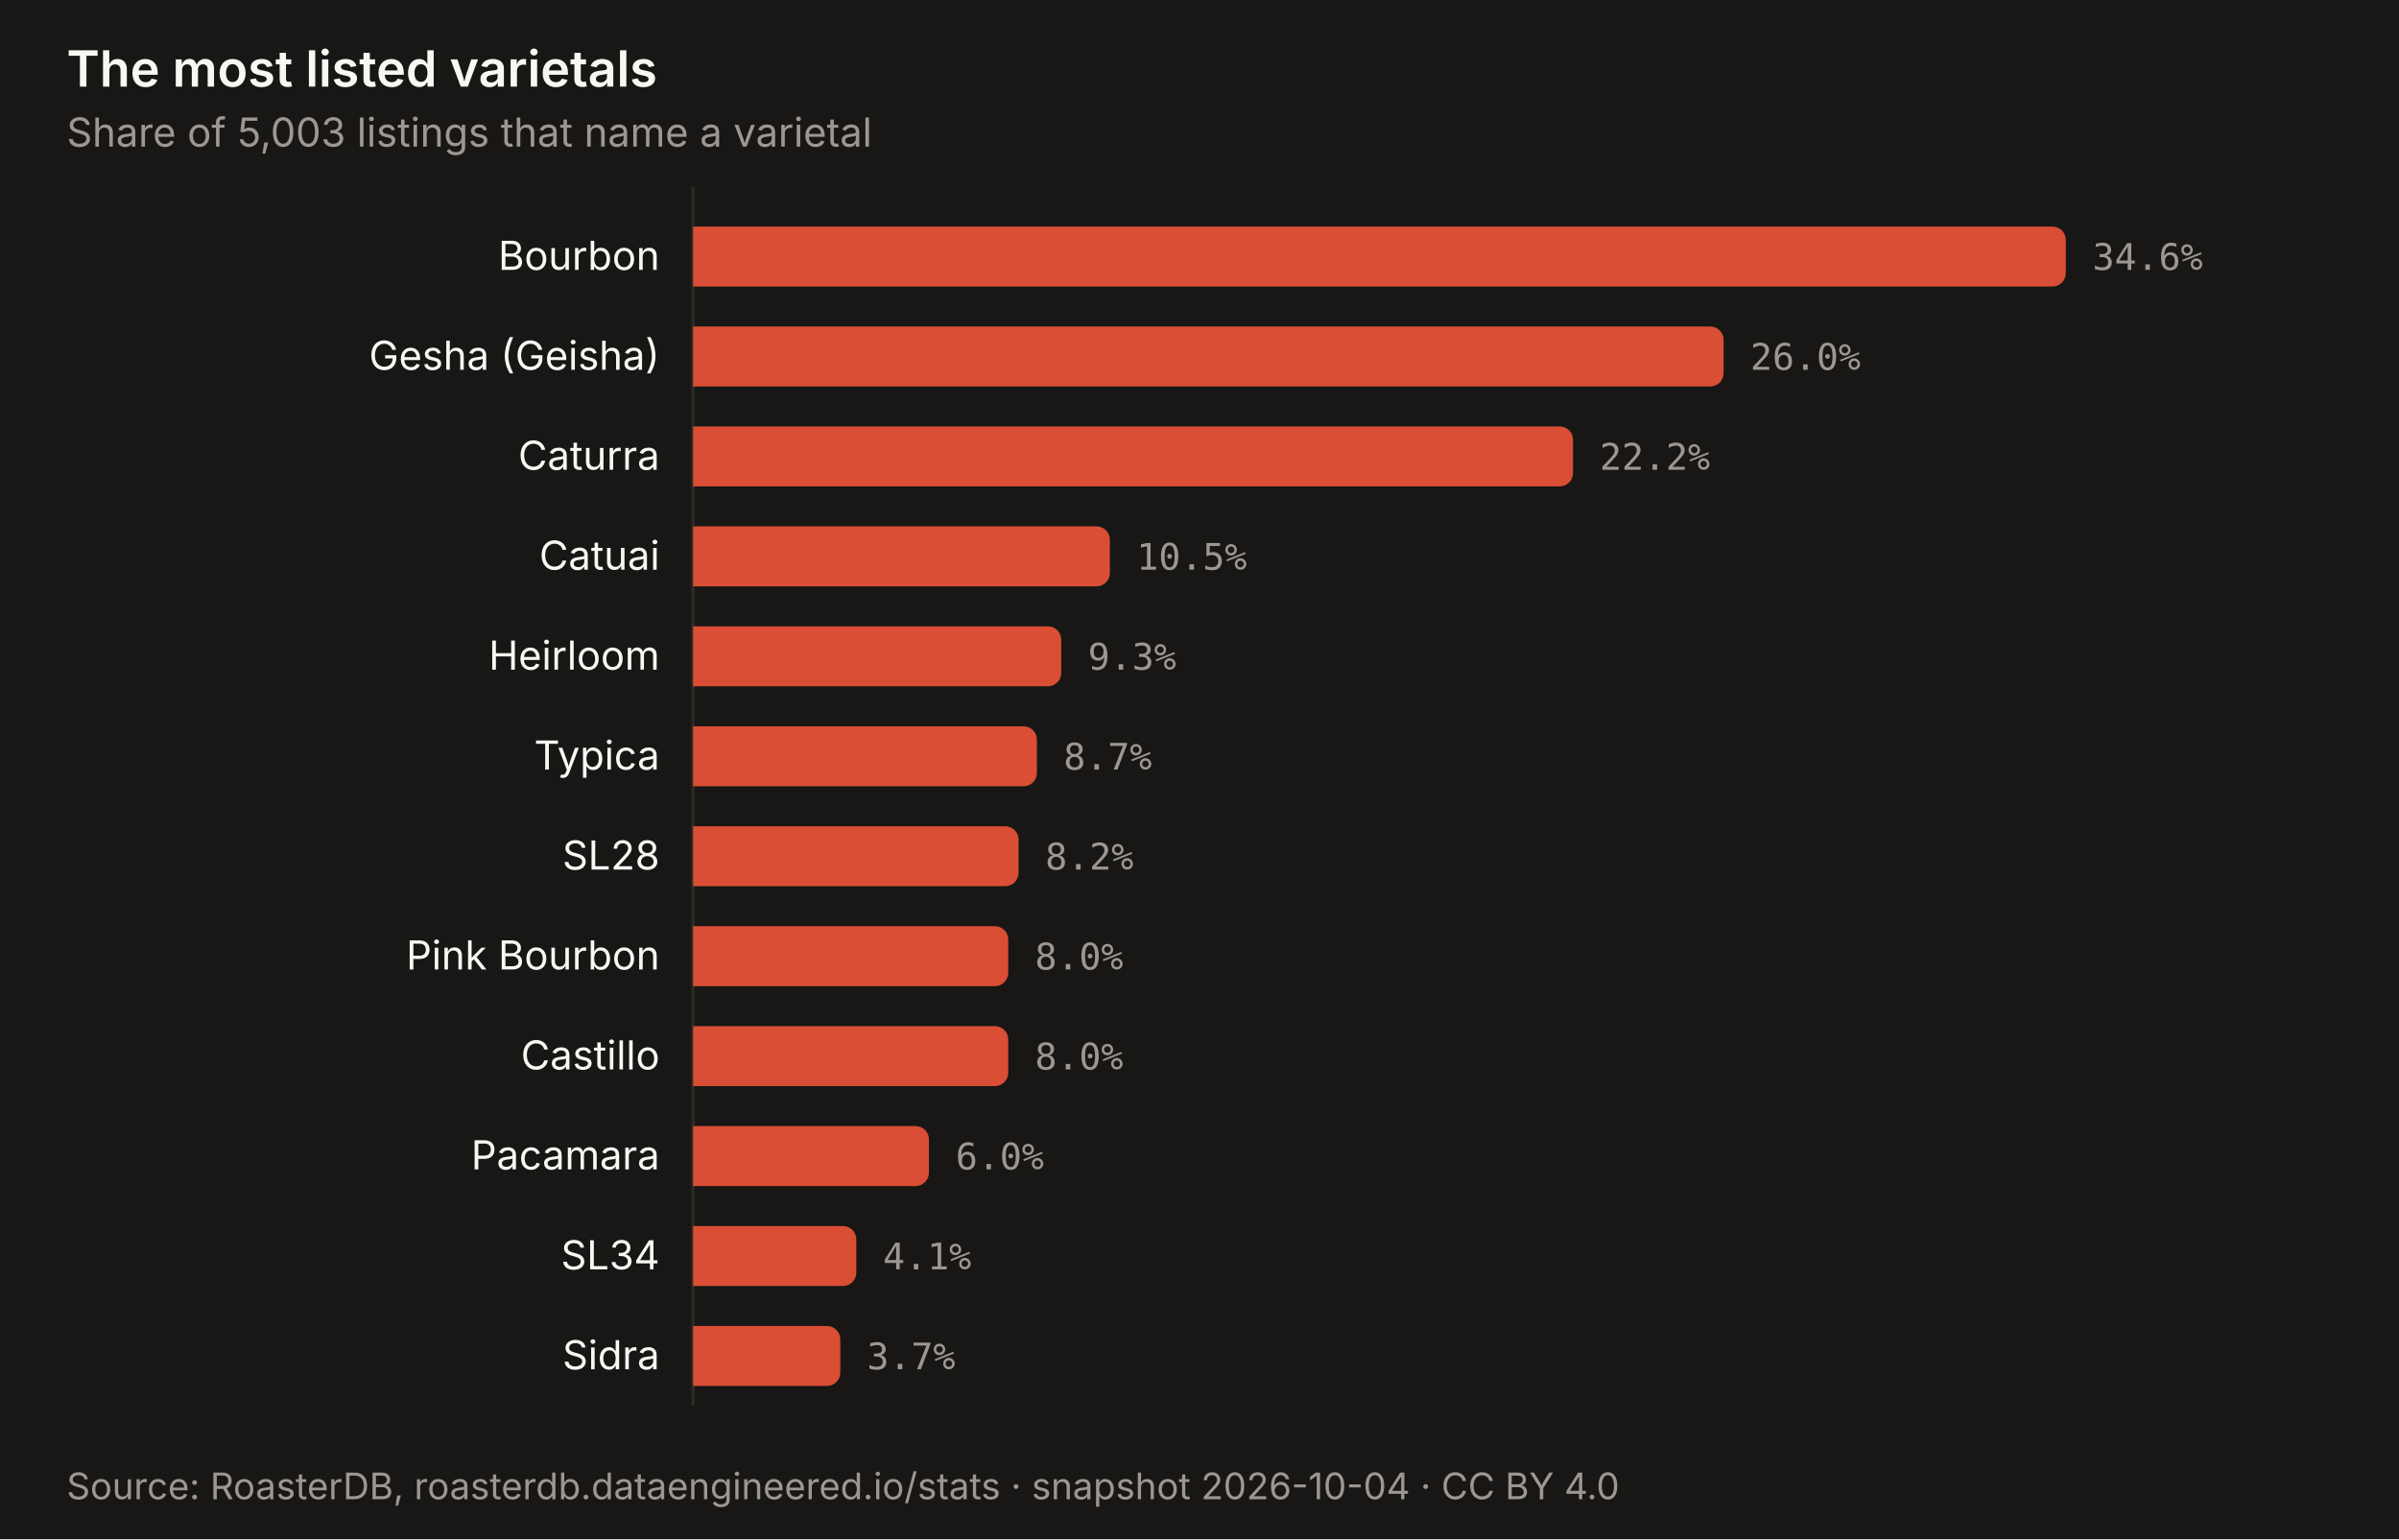
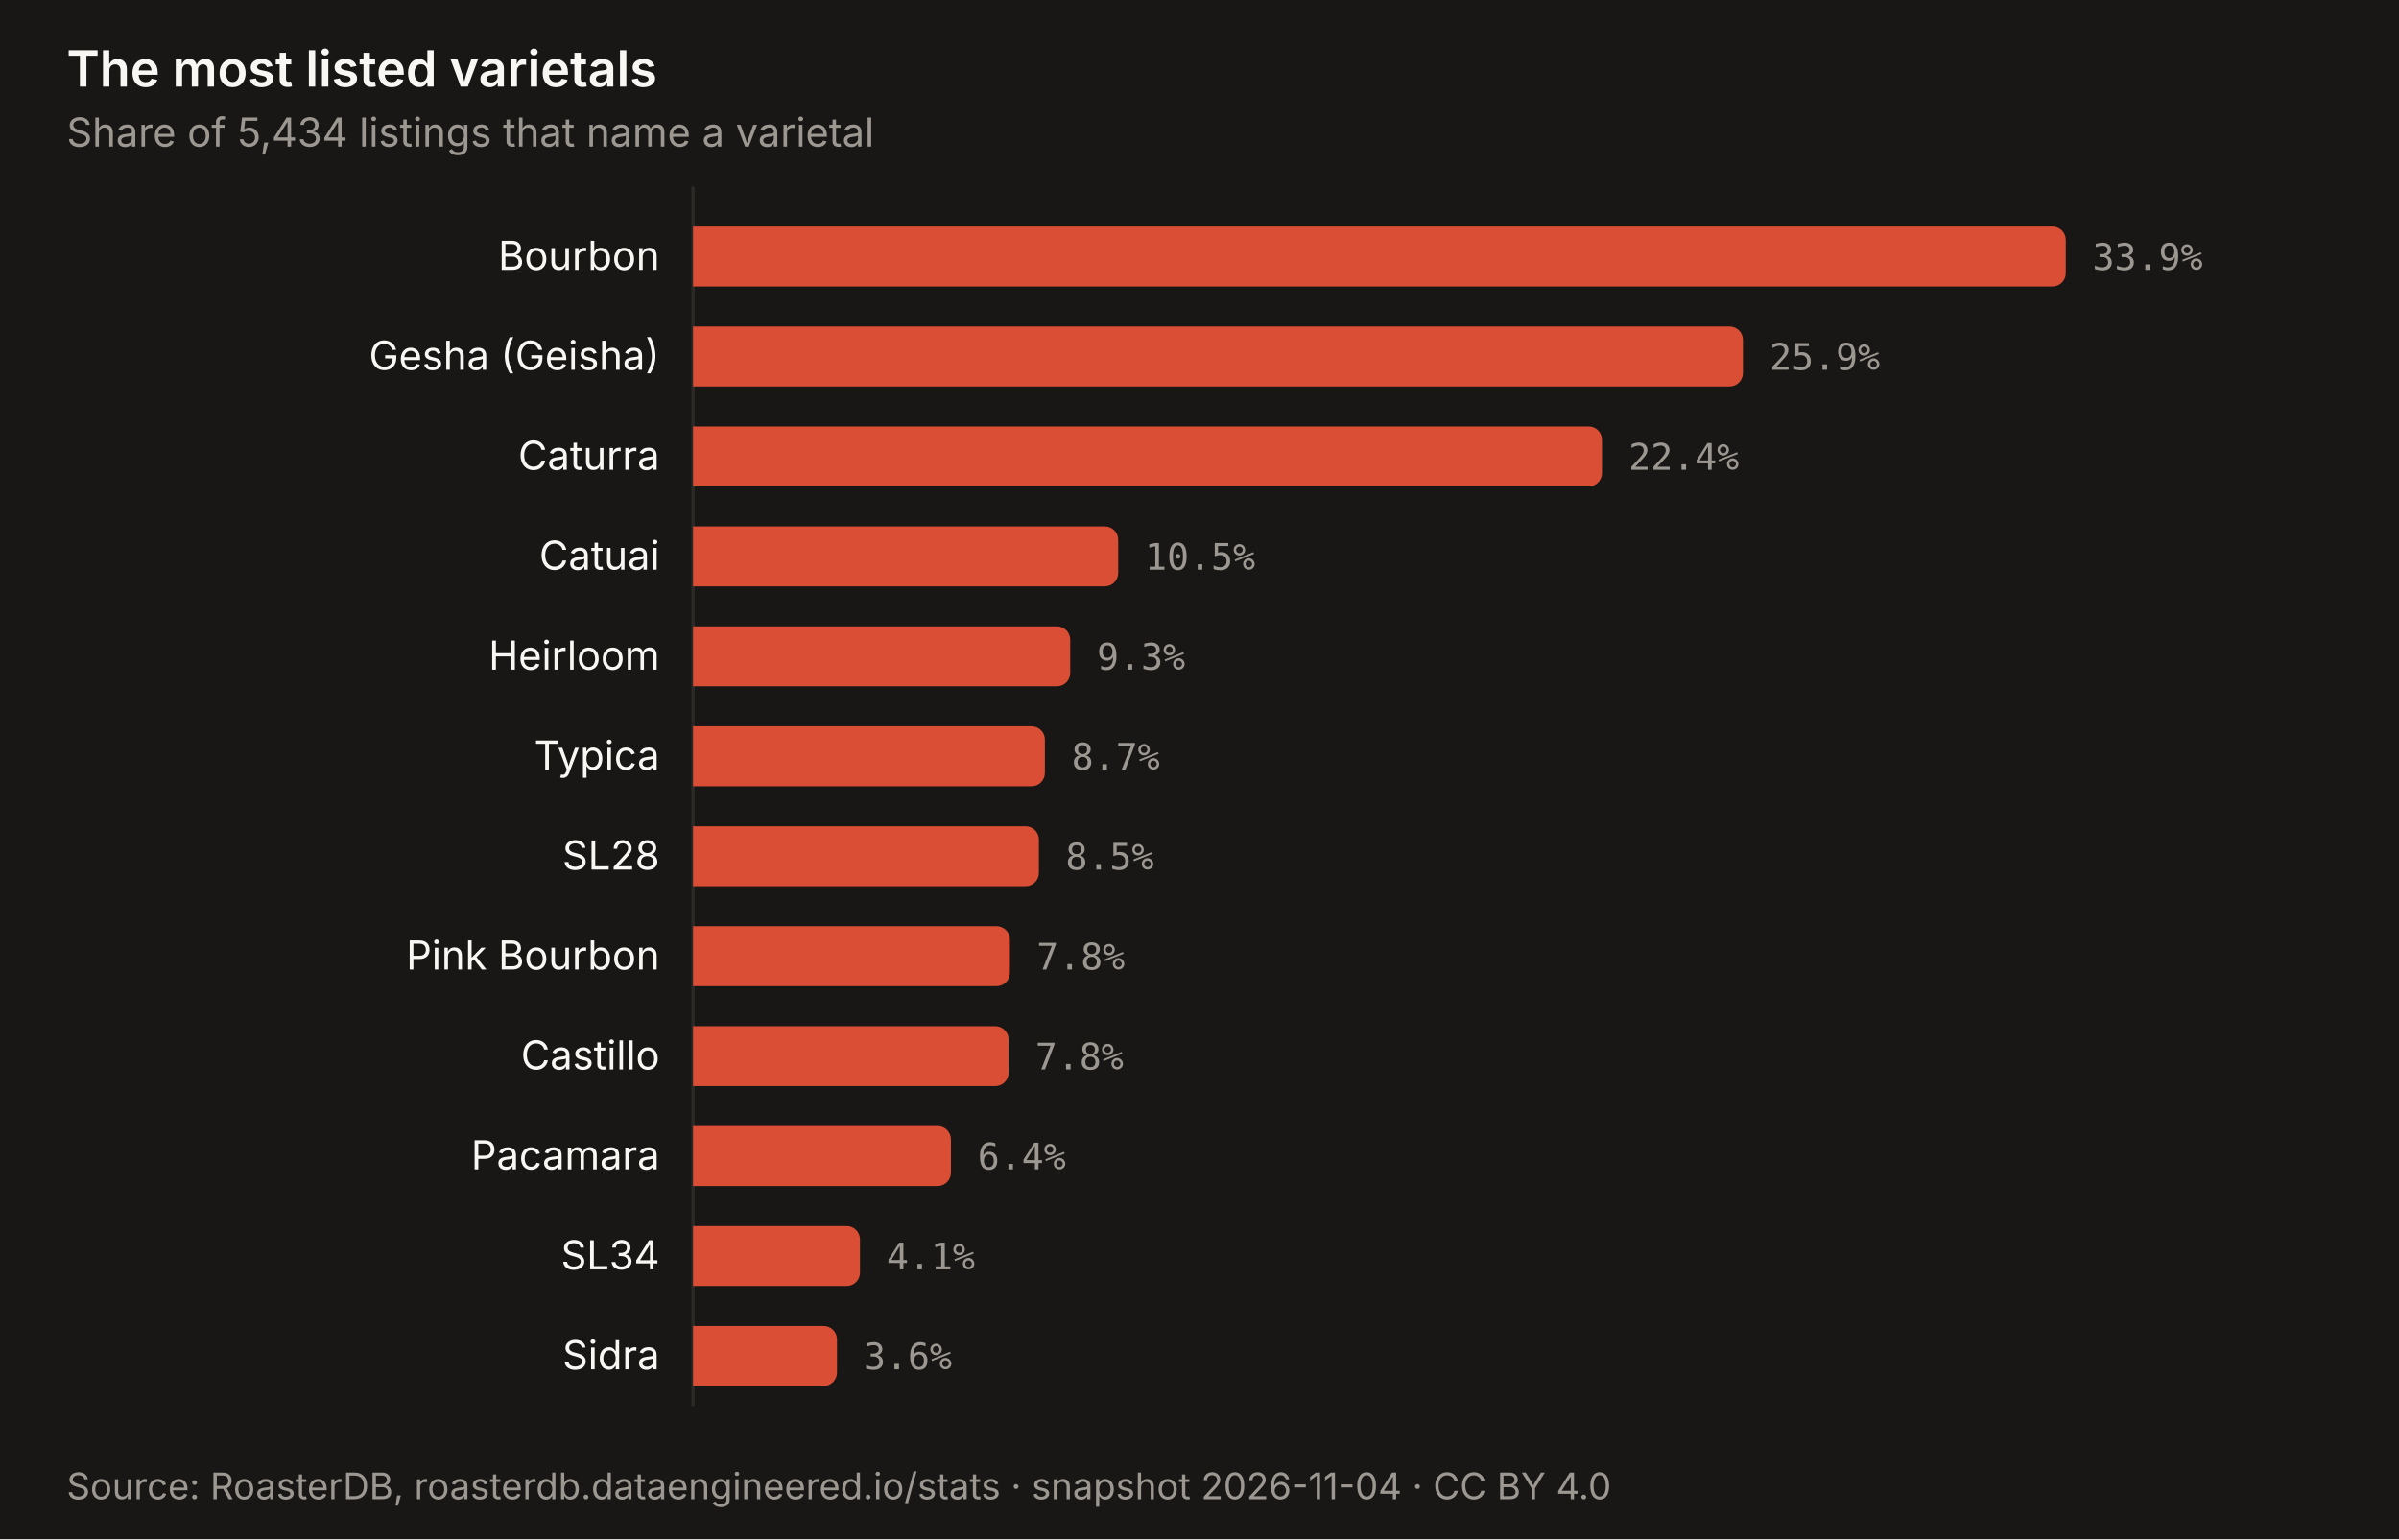
<svg xmlns="http://www.w3.org/2000/svg" viewBox="0 0 720 462" width="720" height="462" role="img" aria-labelledby="t-varietals d-varietals" font-family="'Outfit', 'Inter', system-ui, -apple-system, 'Segoe UI', sans-serif" font-size="12">
  <rect width="720" height="462" fill="#181715" />
  <text x="20" y="26" font-size="15" font-weight="600" fill="#f8f7f4">The most listed varietals</text>
-   <text x="20" y="44" font-size="12" fill="#9c9891">Share of 5,003 listings that name a varietal</text>
+   <text x="20" y="44" font-size="12" fill="#9c9891">Share of 5,434 listings that name a varietal</text>
  <line x1="208" y1="56" x2="208" y2="422" stroke="#2c2a27" stroke-width="1" />
  <g>
    <rect x="0" y="62" width="720" height="30" fill="transparent" />
    <path d="M208 68.0 h408.0 a4 4 0 0 1 4 4 v10 a4 4 0 0 1 -4 4 h-408.0 z" fill="#d94e34" />
    <text x="198" y="81.0" text-anchor="end" fill="#f8f7f4">Bourbon</text>
-     <text x="628.0" y="81.0" fill="#9c9891" font-family="'JetBrains Mono', ui-monospace, Menlo, Consolas, monospace" font-size="11">34.6%</text>
+     <text x="628.0" y="81.0" fill="#9c9891" font-family="'JetBrains Mono', ui-monospace, Menlo, Consolas, monospace" font-size="11">33.9%</text>
  </g>
  <g>
    <rect x="0" y="92" width="720" height="30" fill="transparent" />
-     <path d="M208 98.0 h305.3 a4 4 0 0 1 4 4 v10 a4 4 0 0 1 -4 4 h-305.3 z" fill="#d94e34" />
+     <path d="M208 98.0 h311.1 a4 4 0 0 1 4 4 v10 a4 4 0 0 1 -4 4 h-311.1 z" fill="#d94e34" />
    <text x="198" y="111.0" text-anchor="end" fill="#f8f7f4">Gesha (Geisha)</text>
-     <text x="525.3" y="111.0" fill="#9c9891" font-family="'JetBrains Mono', ui-monospace, Menlo, Consolas, monospace" font-size="11">26.0%</text>
+     <text x="531.1" y="111.0" fill="#9c9891" font-family="'JetBrains Mono', ui-monospace, Menlo, Consolas, monospace" font-size="11">25.9%</text>
  </g>
  <g>
    <rect x="0" y="122" width="720" height="30" fill="transparent" />
-     <path d="M208 128.0 h260.1 a4 4 0 0 1 4 4 v10 a4 4 0 0 1 -4 4 h-260.1 z" fill="#d94e34" />
+     <path d="M208 128.0 h268.8 a4 4 0 0 1 4 4 v10 a4 4 0 0 1 -4 4 h-268.8 z" fill="#d94e34" />
    <text x="198" y="141.0" text-anchor="end" fill="#f8f7f4">Caturra</text>
-     <text x="480.1" y="141.0" fill="#9c9891" font-family="'JetBrains Mono', ui-monospace, Menlo, Consolas, monospace" font-size="11">22.2%</text>
+     <text x="488.8" y="141.0" fill="#9c9891" font-family="'JetBrains Mono', ui-monospace, Menlo, Consolas, monospace" font-size="11">22.4%</text>
  </g>
  <g>
    <rect x="0" y="152" width="720" height="30" fill="transparent" />
-     <path d="M208 158.0 h121.1 a4 4 0 0 1 4 4 v10 a4 4 0 0 1 -4 4 h-121.1 z" fill="#d94e34" />
+     <path d="M208 158.0 h123.6 a4 4 0 0 1 4 4 v10 a4 4 0 0 1 -4 4 h-123.6 z" fill="#d94e34" />
    <text x="198" y="171.0" text-anchor="end" fill="#f8f7f4">Catuai</text>
-     <text x="341.1" y="171.0" fill="#9c9891" font-family="'JetBrains Mono', ui-monospace, Menlo, Consolas, monospace" font-size="11">10.5%</text>
+     <text x="343.6" y="171.0" fill="#9c9891" font-family="'JetBrains Mono', ui-monospace, Menlo, Consolas, monospace" font-size="11">10.5%</text>
  </g>
  <g>
    <rect x="0" y="182" width="720" height="30" fill="transparent" />
-     <path d="M208 188.0 h106.5 a4 4 0 0 1 4 4 v10 a4 4 0 0 1 -4 4 h-106.5 z" fill="#d94e34" />
+     <path d="M208 188.0 h109.2 a4 4 0 0 1 4 4 v10 a4 4 0 0 1 -4 4 h-109.2 z" fill="#d94e34" />
    <text x="198" y="201.0" text-anchor="end" fill="#f8f7f4">Heirloom</text>
-     <text x="326.5" y="201.0" fill="#9c9891" font-family="'JetBrains Mono', ui-monospace, Menlo, Consolas, monospace" font-size="11">9.3%</text>
+     <text x="329.2" y="201.0" fill="#9c9891" font-family="'JetBrains Mono', ui-monospace, Menlo, Consolas, monospace" font-size="11">9.3%</text>
  </g>
  <g>
    <rect x="0" y="212" width="720" height="30" fill="transparent" />
-     <path d="M208 218.0 h99.2 a4 4 0 0 1 4 4 v10 a4 4 0 0 1 -4 4 h-99.2 z" fill="#d94e34" />
+     <path d="M208 218.0 h101.6 a4 4 0 0 1 4 4 v10 a4 4 0 0 1 -4 4 h-101.6 z" fill="#d94e34" />
    <text x="198" y="231.0" text-anchor="end" fill="#f8f7f4">Typica</text>
-     <text x="319.2" y="231.0" fill="#9c9891" font-family="'JetBrains Mono', ui-monospace, Menlo, Consolas, monospace" font-size="11">8.7%</text>
+     <text x="321.6" y="231.0" fill="#9c9891" font-family="'JetBrains Mono', ui-monospace, Menlo, Consolas, monospace" font-size="11">8.7%</text>
  </g>
  <g>
    <rect x="0" y="242" width="720" height="30" fill="transparent" />
-     <path d="M208 248.0 h93.7 a4 4 0 0 1 4 4 v10 a4 4 0 0 1 -4 4 h-93.7 z" fill="#d94e34" />
+     <path d="M208 248.0 h99.8 a4 4 0 0 1 4 4 v10 a4 4 0 0 1 -4 4 h-99.8 z" fill="#d94e34" />
    <text x="198" y="261.0" text-anchor="end" fill="#f8f7f4">SL28</text>
-     <text x="313.7" y="261.0" fill="#9c9891" font-family="'JetBrains Mono', ui-monospace, Menlo, Consolas, monospace" font-size="11">8.2%</text>
+     <text x="319.8" y="261.0" fill="#9c9891" font-family="'JetBrains Mono', ui-monospace, Menlo, Consolas, monospace" font-size="11">8.5%</text>
  </g>
  <g>
    <rect x="0" y="272" width="720" height="30" fill="transparent" />
-     <path d="M208 278.0 h90.6 a4 4 0 0 1 4 4 v10 a4 4 0 0 1 -4 4 h-90.6 z" fill="#d94e34" />
+     <path d="M208 278.0 h91.1 a4 4 0 0 1 4 4 v10 a4 4 0 0 1 -4 4 h-91.1 z" fill="#d94e34" />
    <text x="198" y="291.0" text-anchor="end" fill="#f8f7f4">Pink Bourbon</text>
-     <text x="310.6" y="291.0" fill="#9c9891" font-family="'JetBrains Mono', ui-monospace, Menlo, Consolas, monospace" font-size="11">8.0%</text>
+     <text x="311.1" y="291.0" fill="#9c9891" font-family="'JetBrains Mono', ui-monospace, Menlo, Consolas, monospace" font-size="11">7.8%</text>
  </g>
  <g>
    <rect x="0" y="302" width="720" height="30" fill="transparent" />
-     <path d="M208 308.0 h90.6 a4 4 0 0 1 4 4 v10 a4 4 0 0 1 -4 4 h-90.6 z" fill="#d94e34" />
+     <path d="M208 308.0 h90.7 a4 4 0 0 1 4 4 v10 a4 4 0 0 1 -4 4 h-90.7 z" fill="#d94e34" />
    <text x="198" y="321.0" text-anchor="end" fill="#f8f7f4">Castillo</text>
-     <text x="310.6" y="321.0" fill="#9c9891" font-family="'JetBrains Mono', ui-monospace, Menlo, Consolas, monospace" font-size="11">8.0%</text>
+     <text x="310.7" y="321.0" fill="#9c9891" font-family="'JetBrains Mono', ui-monospace, Menlo, Consolas, monospace" font-size="11">7.8%</text>
  </g>
  <g>
    <rect x="0" y="332" width="720" height="30" fill="transparent" />
-     <path d="M208 338.0 h66.8 a4 4 0 0 1 4 4 v10 a4 4 0 0 1 -4 4 h-66.8 z" fill="#d94e34" />
+     <path d="M208 338.0 h73.4 a4 4 0 0 1 4 4 v10 a4 4 0 0 1 -4 4 h-73.4 z" fill="#d94e34" />
    <text x="198" y="351.0" text-anchor="end" fill="#f8f7f4">Pacamara</text>
-     <text x="286.8" y="351.0" fill="#9c9891" font-family="'JetBrains Mono', ui-monospace, Menlo, Consolas, monospace" font-size="11">6.0%</text>
+     <text x="293.4" y="351.0" fill="#9c9891" font-family="'JetBrains Mono', ui-monospace, Menlo, Consolas, monospace" font-size="11">6.4%</text>
  </g>
  <g>
    <rect x="0" y="362" width="720" height="30" fill="transparent" />
-     <path d="M208 368.0 h45.0 a4 4 0 0 1 4 4 v10 a4 4 0 0 1 -4 4 h-45.0 z" fill="#d94e34" />
+     <path d="M208 368.0 h46.1 a4 4 0 0 1 4 4 v10 a4 4 0 0 1 -4 4 h-46.1 z" fill="#d94e34" />
    <text x="198" y="381.0" text-anchor="end" fill="#f8f7f4">SL34</text>
-     <text x="265.0" y="381.0" fill="#9c9891" font-family="'JetBrains Mono', ui-monospace, Menlo, Consolas, monospace" font-size="11">4.1%</text>
+     <text x="266.1" y="381.0" fill="#9c9891" font-family="'JetBrains Mono', ui-monospace, Menlo, Consolas, monospace" font-size="11">4.1%</text>
  </g>
  <g>
    <rect x="0" y="392" width="720" height="30" fill="transparent" />
-     <path d="M208 398.0 h40.2 a4 4 0 0 1 4 4 v10 a4 4 0 0 1 -4 4 h-40.2 z" fill="#d94e34" />
+     <path d="M208 398.0 h39.2 a4 4 0 0 1 4 4 v10 a4 4 0 0 1 -4 4 h-39.2 z" fill="#d94e34" />
    <text x="198" y="411.0" text-anchor="end" fill="#f8f7f4">Sidra</text>
-     <text x="260.2" y="411.0" fill="#9c9891" font-family="'JetBrains Mono', ui-monospace, Menlo, Consolas, monospace" font-size="11">3.7%</text>
+     <text x="259.2" y="411.0" fill="#9c9891" font-family="'JetBrains Mono', ui-monospace, Menlo, Consolas, monospace" font-size="11">3.6%</text>
  </g>
-   <text x="20" y="450" font-size="11" fill="#9c9891">Source: RoasterDB, roasterdb.dataengineered.io/stats · snapshot 2026-10-04 · CC BY 4.0</text>
+   <text x="20" y="450" font-size="11" fill="#9c9891">Source: RoasterDB, roasterdb.dataengineered.io/stats · snapshot 2026-11-04 · CC BY 4.0</text>
</svg>
